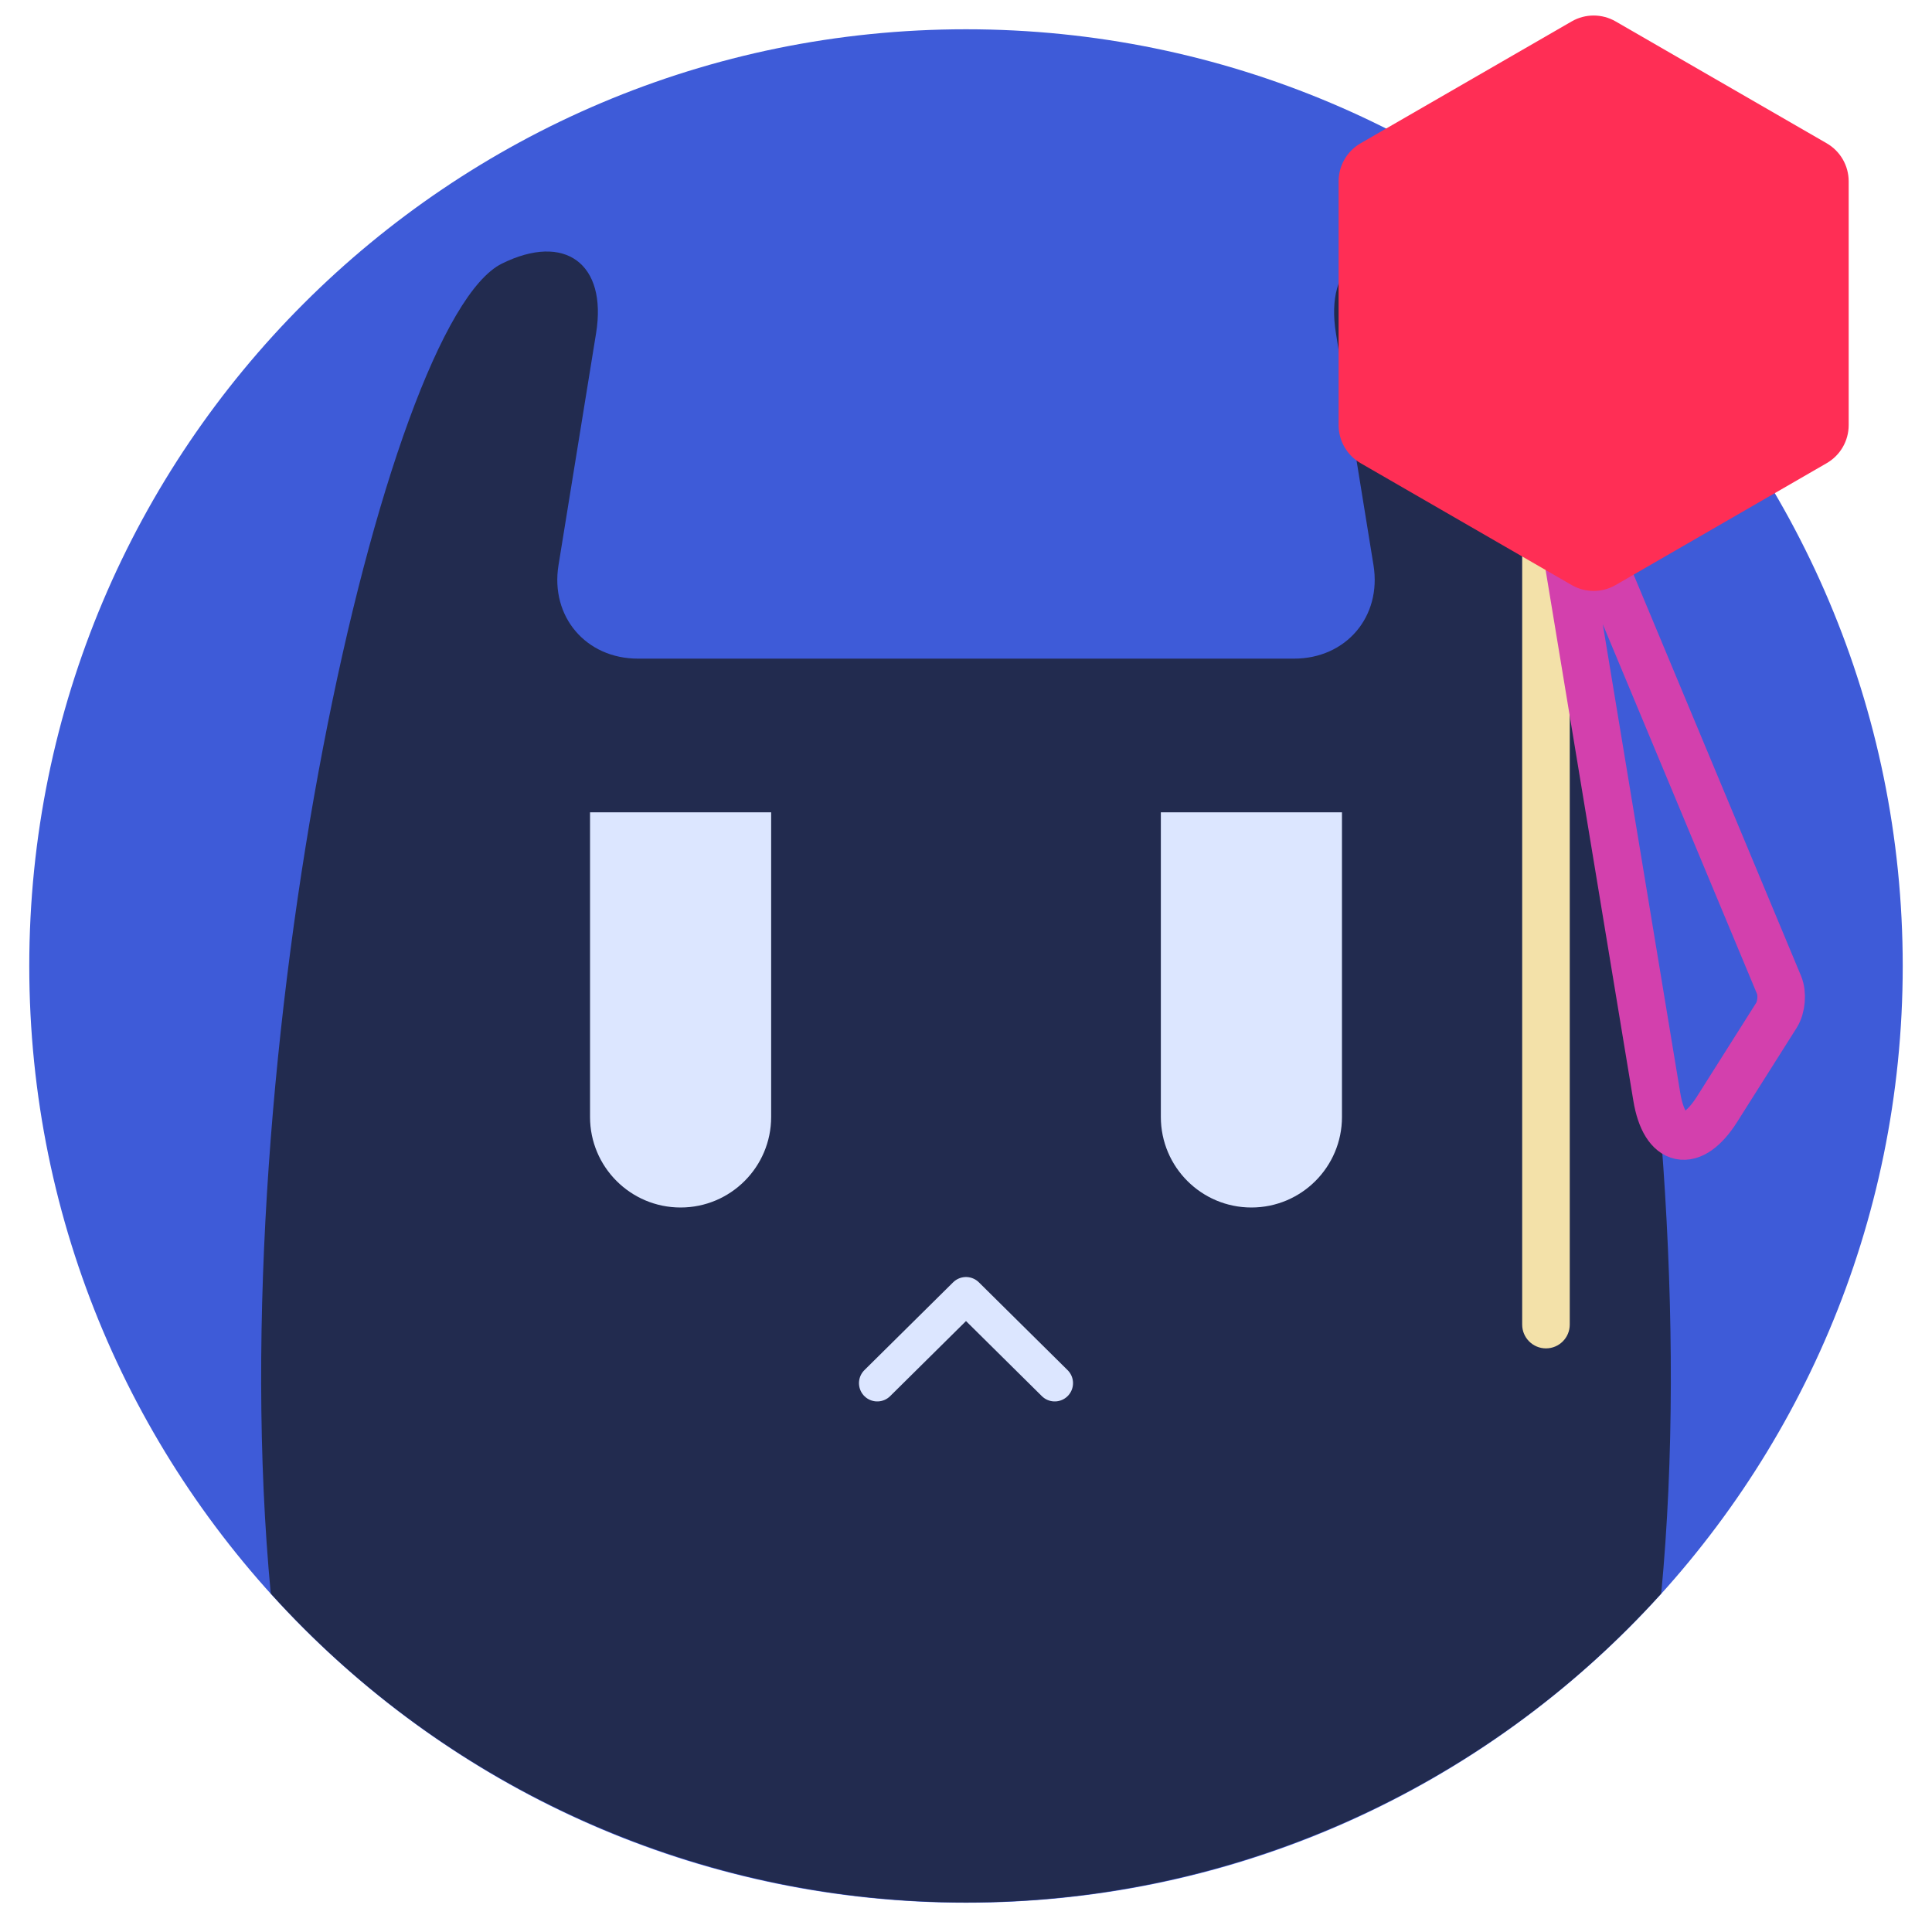
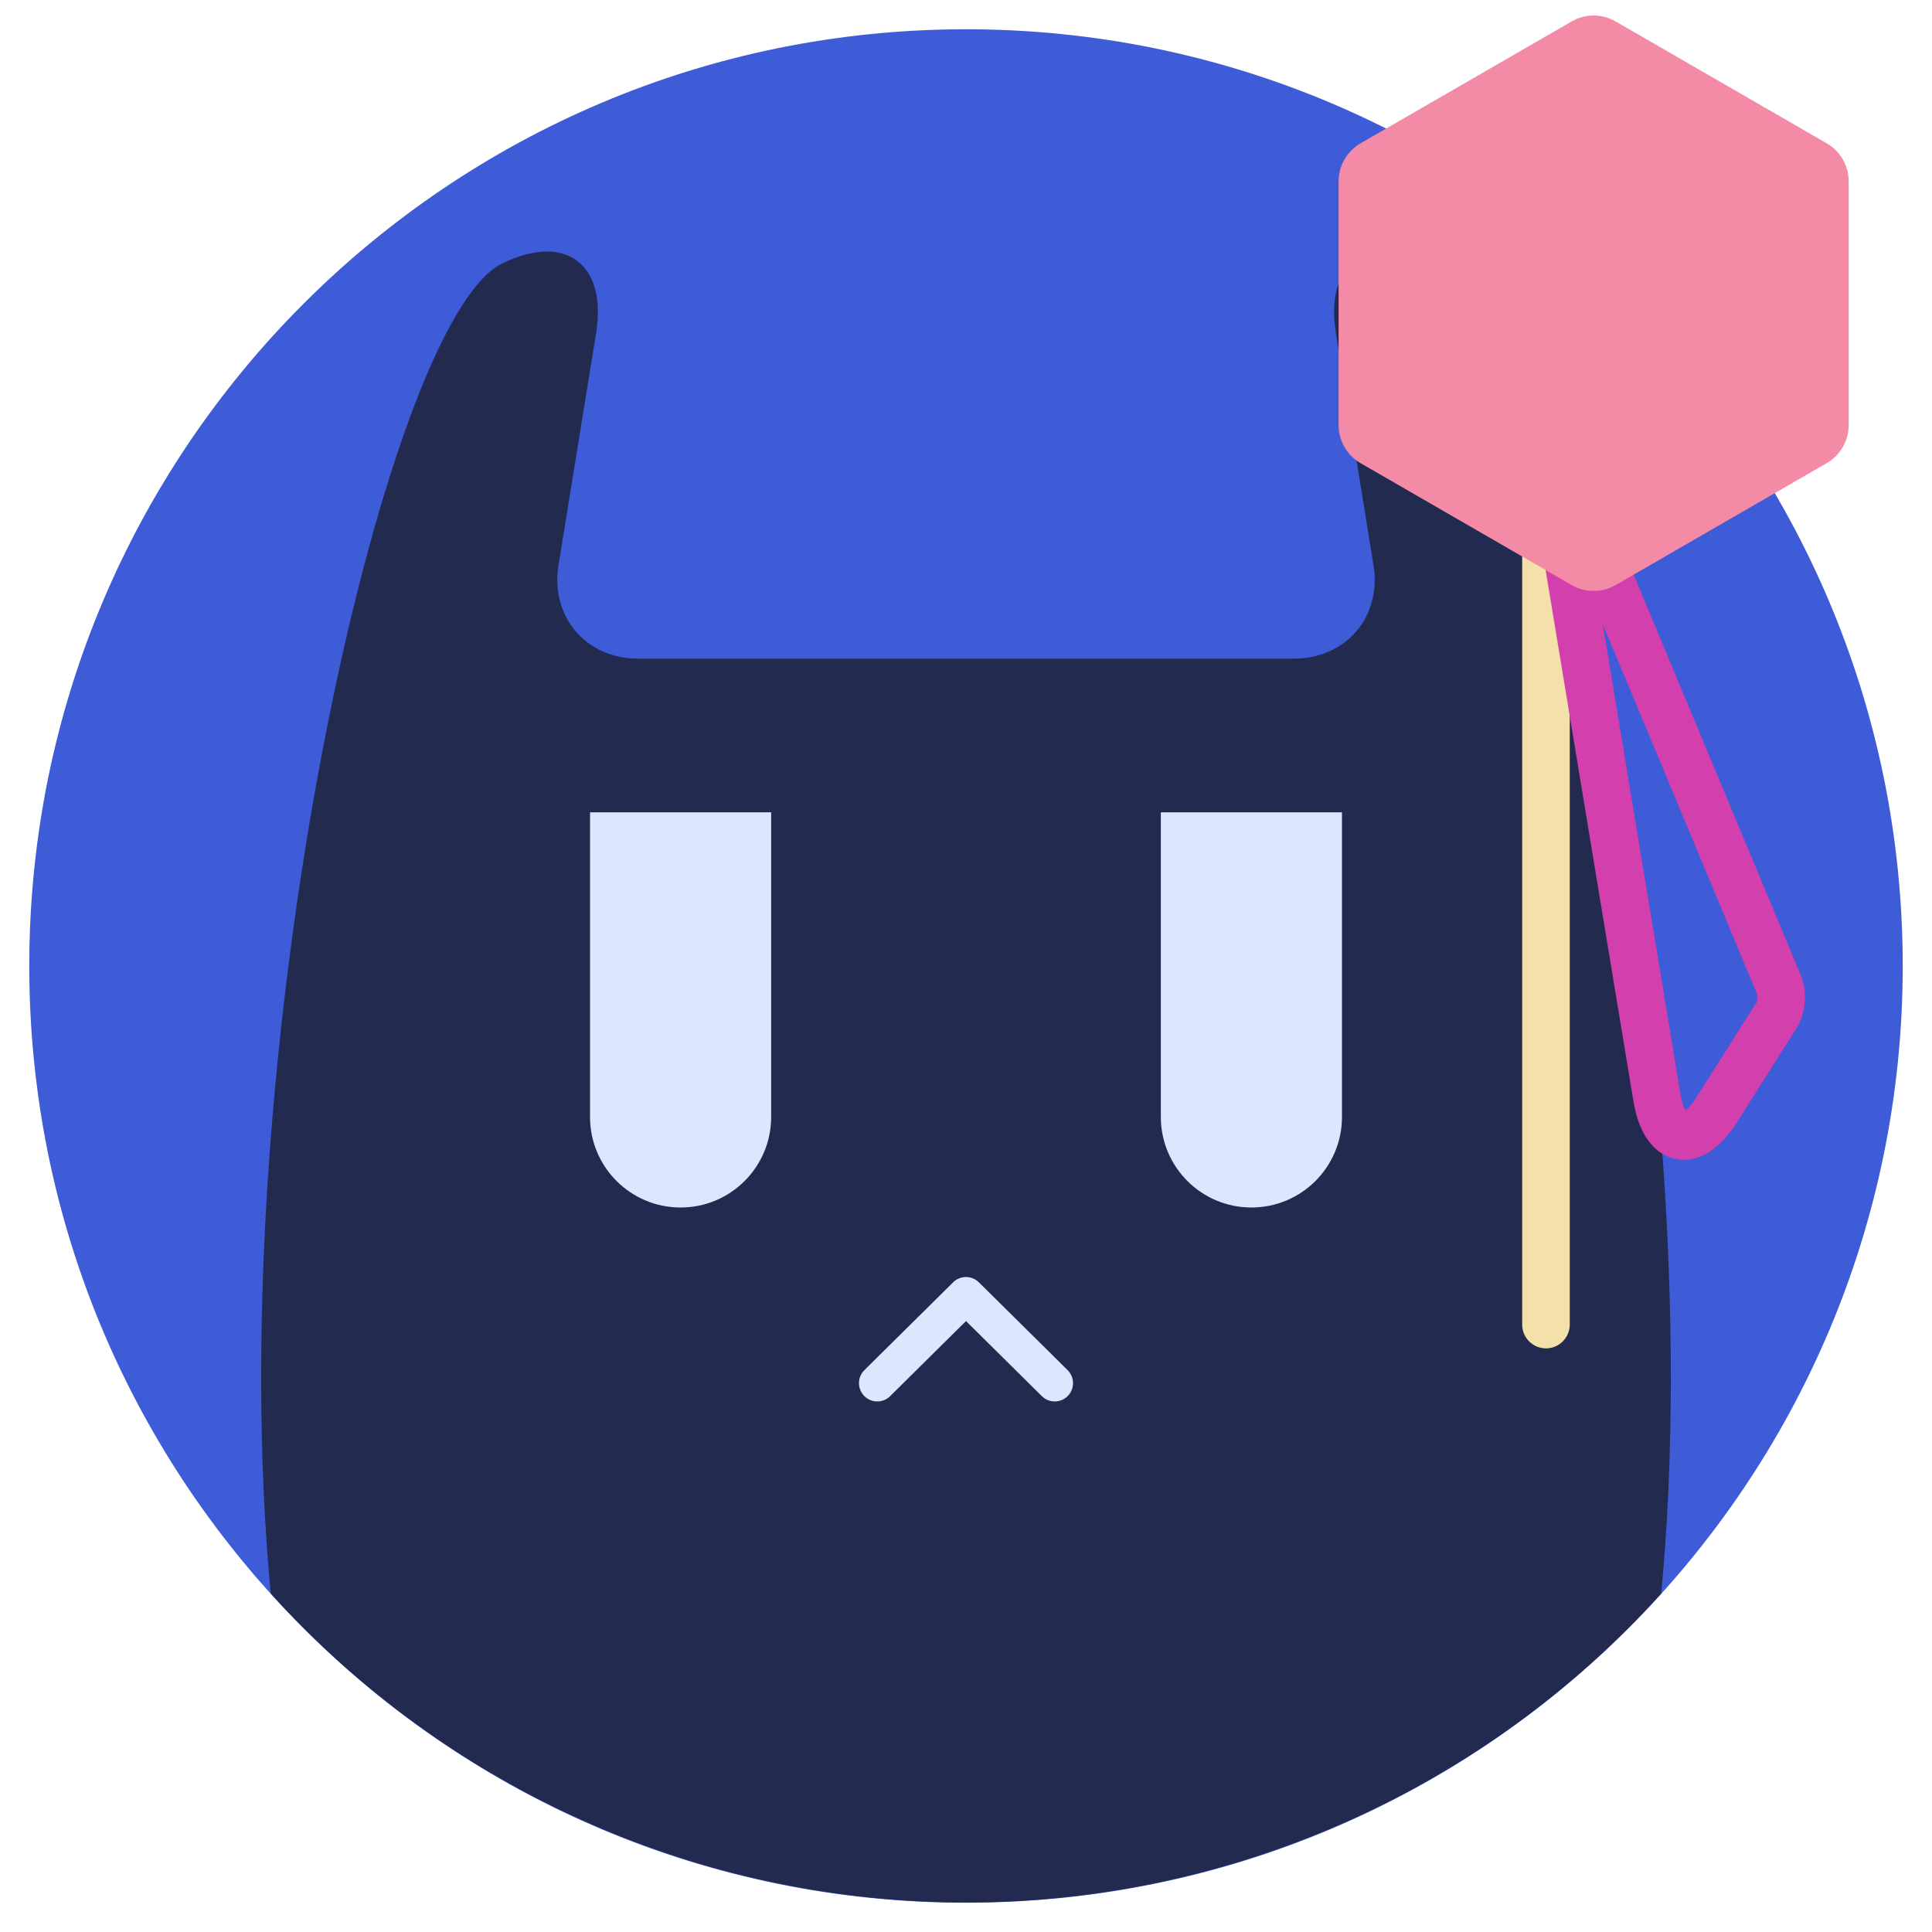
<svg xmlns="http://www.w3.org/2000/svg" viewBox="-16 -16 1056 1056" width="1024" height="1024">
  <path d="M-512 0A512 512 0 1 0 512 0A512 512 0 1 0 -512 0Z" fill="#3E5BD8" transform="translate(512 512) rotate(0)" />
  <path d="M-179.3 -228.67L179.3 -228.67C207.74 -228.67 227.28 -251.64 222.74 -279.7L202.19 -406.55C196.04 -444.56 219.23 -461.67 253.73 -444.55C318 -412.67 408 -12.67 380 282.33A512 512 0 0 1 -380 282.33C-408 -12.67 -318 -412.67 -253.73 -444.55C-219.23 -461.67 -196.04 -444.56 -202.19 -406.55L-222.74 -279.7C-227.28 -251.64 -207.74 -228.67 -179.3 -228.67Z" fill="#222B4F" transform="translate(512 572.67) rotate(0) scale(1 1)" />
  <path d="M0 -258.5L0 -258.5A13 13 0 0 1 13 -245.5L13 245.5A13 13 0 0 1 0 258.5L0 258.5A13 13 0 0 1 -13 245.5L-13 -245.5A13 13 0 0 1 0 -258.5Z" fill="#F3E1A9" transform="translate(829 462.5) rotate(0)" />
  <path d="M-64.28 -193.97L63.12 111.39C65.1 116.14 64.47 123.59 61.72 127.94L29.28 179.26C15.39 201.24 0.55 198.24 -3.69 172.58L-64.28 -193.97Z" fill="none" stroke="#D340AD" stroke-width="26" stroke-linecap="round" stroke-linejoin="round" transform="translate(893.28 410.97) rotate(0) scale(1 1)" />
  <path d="M-49.5 -108H49.5V58.5A49.5 49.5 0 0 1 -49.5 58.5Z" fill="#DCE6FF" transform="translate(356 536) rotate(0) scale(1 1)" />
  <path d="M-49.5 -108H49.5V58.5A49.5 49.5 0 0 1 -49.5 58.5Z" fill="#DCE6FF" transform="translate(668 536) rotate(0) scale(1 1)" />
  <path d="M-48.5 24L0 -24L48.5 24" fill="none" stroke="#DCE6FF" stroke-width="20" stroke-linecap="round" stroke-linejoin="round" transform="translate(512 716) rotate(0) scale(1 1)" />
-   <path d="M12 -154.04L127.4 -87.41A24 24 0 0 1 139.4 -66.63L139.4 66.63A24 24 0 0 1 127.4 87.41L12 154.04A24 24 0 0 1 -12 154.04L-127.4 87.41A24 24 0 0 1 -139.4 66.63L-139.4 -66.63A24 24 0 0 1 -127.4 -87.41L-12 -154.04A24 24 0 0 1 12 -154.04Z" fill="#FF2E55" transform="translate(855.06 149.74) rotate(0)" />
+   <path d="M12 -154.04L127.4 -87.41A24 24 0 0 1 139.4 -66.63L139.4 66.63A24 24 0 0 1 127.4 87.41L12 154.04A24 24 0 0 1 -12 154.04L-127.4 87.41A24 24 0 0 1 -139.4 66.63L-139.4 -66.63A24 24 0 0 1 -127.4 -87.41L-12 -154.04A24 24 0 0 1 12 -154.04Z" fill="#F48BA6" transform="translate(855.06 149.74) rotate(0)" />
</svg>
